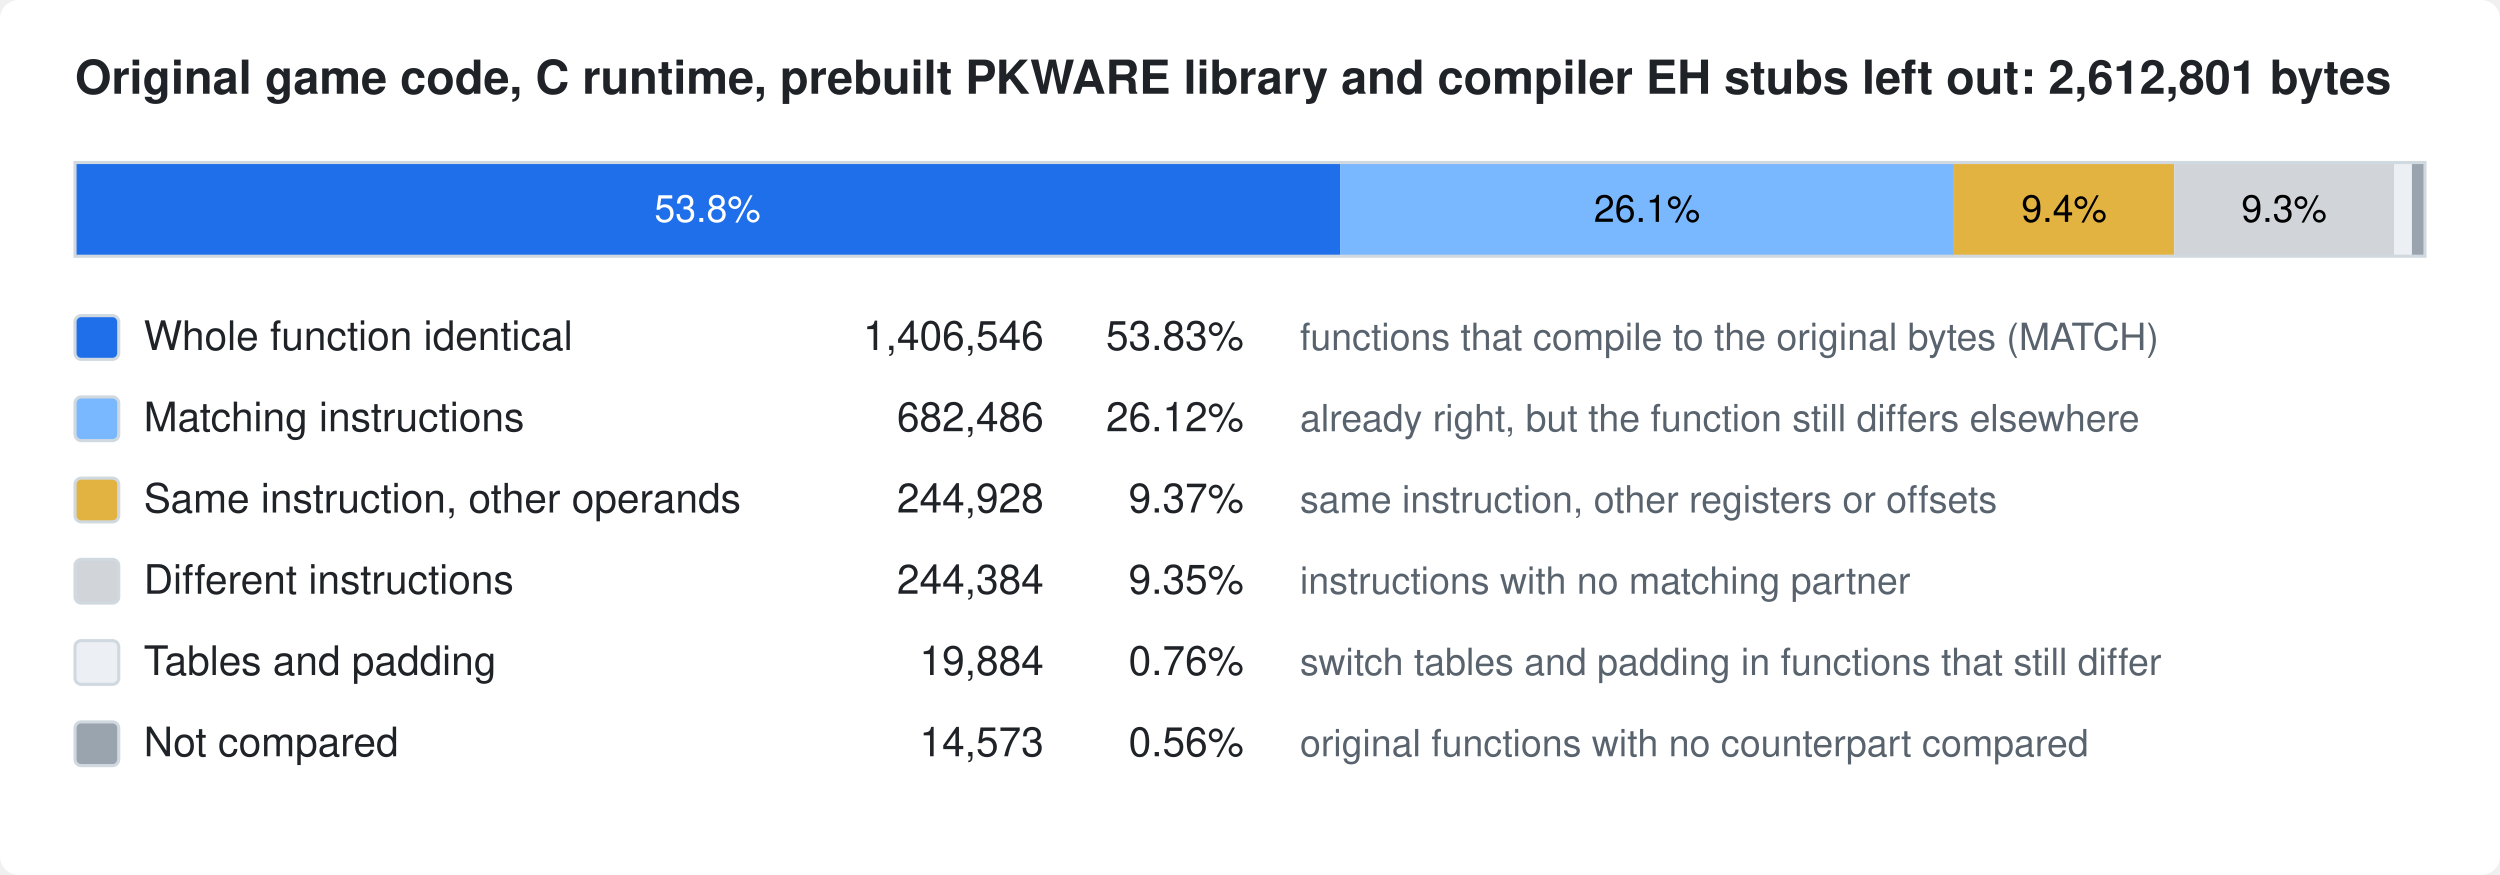
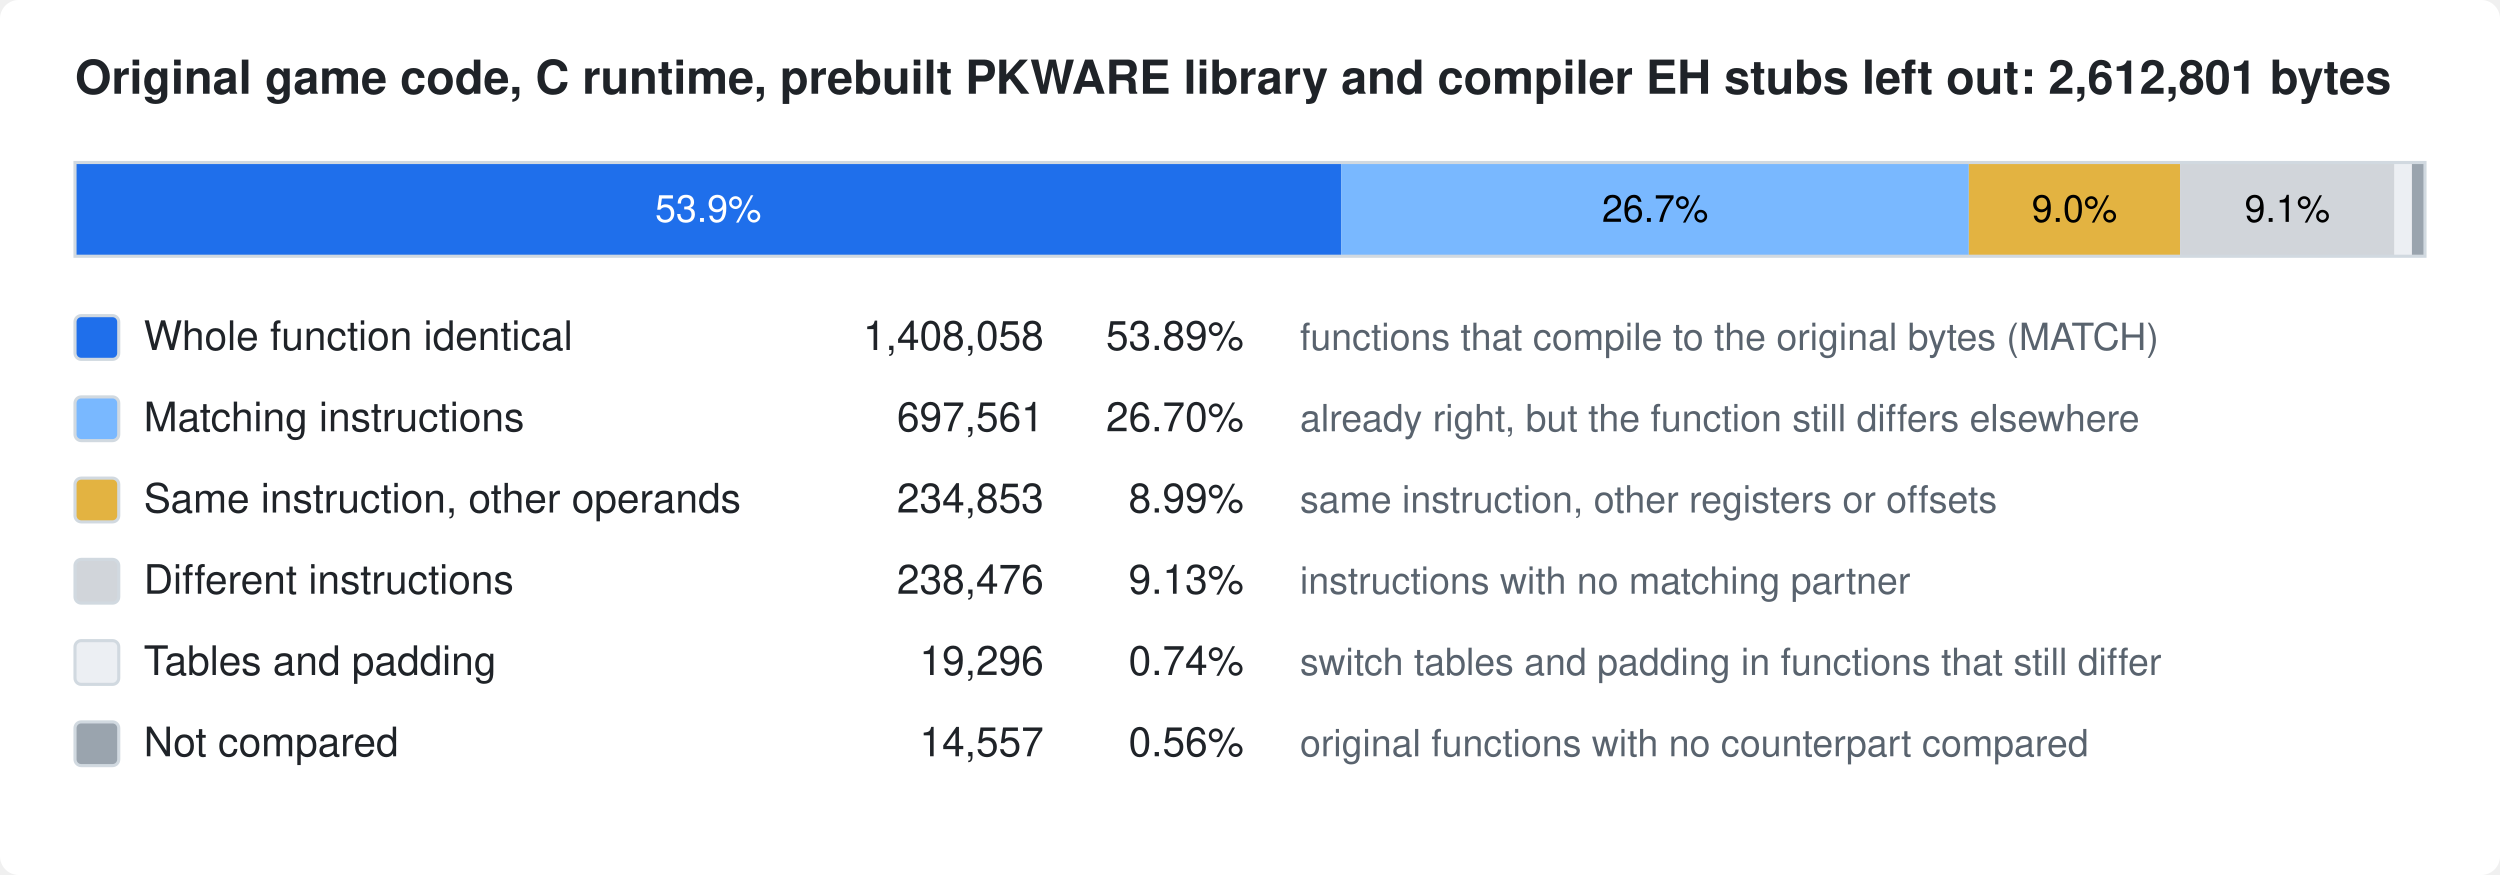
<svg xmlns="http://www.w3.org/2000/svg" width="800" height="280" viewBox="0 0 800 280" font-family="system-ui, -apple-system, Segoe UI, Helvetica, Arial, sans-serif">
  <rect width="800" height="280" rx="6" fill="#ffffff" />
  <text x="24" y="30" font-size="15" font-weight="600" fill="#1f2328">Original game code, C runtime, prebuilt PKWARE library and compiler EH stubs left out: 2,612,801 bytes</text>
-   <rect x="24.00" y="52" width="404.82" height="30" fill="#1f6feb" />
-   <text x="226.41" y="71" font-size="12" text-anchor="middle" fill="#ffffff">53.8%</text>
-   <rect x="428.82" y="52" width="196.43" height="30" fill="#79b8ff" />
-   <text x="527.04" y="71" font-size="12" text-anchor="middle" fill="#000000">26.1%</text>
-   <rect x="625.25" y="52" width="70.49" height="30" fill="#e3b341" />
-   <text x="660.50" y="71" font-size="12" text-anchor="middle" fill="#000000">9.4%</text>
-   <rect x="695.75" y="52" width="70.34" height="30" fill="#d1d5da" />
-   <text x="730.91" y="71" font-size="12" text-anchor="middle" fill="#000000">9.3%</text>
-   <rect x="766.08" y="52" width="5.72" height="30" fill="#eceff3" />
+   <rect x="24.00" y="52" width="405.26" height="30" fill="#1f6feb" />
+   <text x="226.63" y="71" font-size="12" text-anchor="middle" fill="#ffffff">53.9%</text>
+   <rect x="429.26" y="52" width="200.77" height="30" fill="#79b8ff" />
+   <text x="529.64" y="71" font-size="12" text-anchor="middle" fill="#000000">26.7%</text>
+   <rect x="630.03" y="52" width="67.59" height="30" fill="#e3b341" />
+   <text x="663.82" y="71" font-size="12" text-anchor="middle" fill="#000000">9.0%</text>
+   <rect x="697.62" y="52" width="68.64" height="30" fill="#d1d5da" />
+   <text x="731.94" y="71" font-size="12" text-anchor="middle" fill="#000000">9.1%</text>
+   <rect x="766.26" y="52" width="5.55" height="30" fill="#eceff3" />
  <rect x="771.81" y="52" width="4.19" height="30" fill="#9aa4ae" />
  <rect x="24" y="52" width="752" height="30" fill="none" stroke="#d1d9e0" />
  <rect x="24" y="101" width="14" height="14" rx="2" fill="#1f6feb" stroke="#d1d9e0" />
  <text x="46" y="112" font-size="13" fill="#1f2328">Whole function identical</text>
-   <text x="334" y="112" font-size="13" text-anchor="end" fill="#1f2328">1,406,546</text>
-   <text x="398" y="112" font-size="13" text-anchor="end" fill="#1f2328">53.83%</text>
+   <text x="334" y="112" font-size="13" text-anchor="end" fill="#1f2328">1,408,058</text>
+   <text x="398" y="112" font-size="13" text-anchor="end" fill="#1f2328">53.89%</text>
  <text x="416" y="112" font-size="12" fill="#59636e">functions that compile to the original bytes (MATCH)</text>
  <rect x="24" y="127" width="14" height="14" rx="2" fill="#79b8ff" stroke="#d1d9e0" />
  <text x="46" y="138" font-size="13" fill="#1f2328">Matching instructions</text>
-   <text x="334" y="138" font-size="13" text-anchor="end" fill="#1f2328">682,486</text>
-   <text x="398" y="138" font-size="13" text-anchor="end" fill="#1f2328">26.12%</text>
+   <text x="334" y="138" font-size="13" text-anchor="end" fill="#1f2328">697,561</text>
+   <text x="398" y="138" font-size="13" text-anchor="end" fill="#1f2328">26.70%</text>
  <text x="416" y="138" font-size="12" fill="#59636e">already right, but the function still differs elsewhere</text>
  <rect x="24" y="153" width="14" height="14" rx="2" fill="#e3b341" stroke="#d1d9e0" />
  <text x="46" y="164" font-size="13" fill="#1f2328">Same instruction, other operands</text>
-   <text x="334" y="164" font-size="13" text-anchor="end" fill="#1f2328">244,928</text>
-   <text x="398" y="164" font-size="13" text-anchor="end" fill="#1f2328">9.37%</text>
+   <text x="334" y="164" font-size="13" text-anchor="end" fill="#1f2328">234,853</text>
+   <text x="398" y="164" font-size="13" text-anchor="end" fill="#1f2328">8.99%</text>
  <text x="416" y="164" font-size="12" fill="#59636e">same instruction, other registers or offsets</text>
  <rect x="24" y="179" width="14" height="14" rx="2" fill="#d1d5da" stroke="#d1d9e0" />
  <text x="46" y="190" font-size="13" fill="#1f2328">Different instructions</text>
-   <text x="334" y="190" font-size="13" text-anchor="end" fill="#1f2328">244,384</text>
-   <text x="398" y="190" font-size="13" text-anchor="end" fill="#1f2328">9.35%</text>
+   <text x="334" y="190" font-size="13" text-anchor="end" fill="#1f2328">238,476</text>
+   <text x="398" y="190" font-size="13" text-anchor="end" fill="#1f2328">9.13%</text>
  <text x="416" y="190" font-size="12" fill="#59636e">instructions with no matching partner</text>
  <rect x="24" y="205" width="14" height="14" rx="2" fill="#eceff3" stroke="#d1d9e0" />
  <text x="46" y="216" font-size="13" fill="#1f2328">Tables and padding</text>
-   <text x="334" y="216" font-size="13" text-anchor="end" fill="#1f2328">19,884</text>
-   <text x="398" y="216" font-size="13" text-anchor="end" fill="#1f2328">0.76%</text>
+   <text x="334" y="216" font-size="13" text-anchor="end" fill="#1f2328">19,296</text>
+   <text x="398" y="216" font-size="13" text-anchor="end" fill="#1f2328">0.74%</text>
  <text x="416" y="216" font-size="12" fill="#59636e">switch tables and padding in functions that still differ</text>
  <rect x="24" y="231" width="14" height="14" rx="2" fill="#9aa4ae" stroke="#d1d9e0" />
  <text x="46" y="242" font-size="13" fill="#1f2328">Not compared</text>
-   <text x="334" y="242" font-size="13" text-anchor="end" fill="#1f2328">14,573</text>
+   <text x="334" y="242" font-size="13" text-anchor="end" fill="#1f2328">14,557</text>
  <text x="398" y="242" font-size="13" text-anchor="end" fill="#1f2328">0.56%</text>
  <text x="416" y="242" font-size="12" fill="#59636e">original functions with no counterpart compared</text>
</svg>
